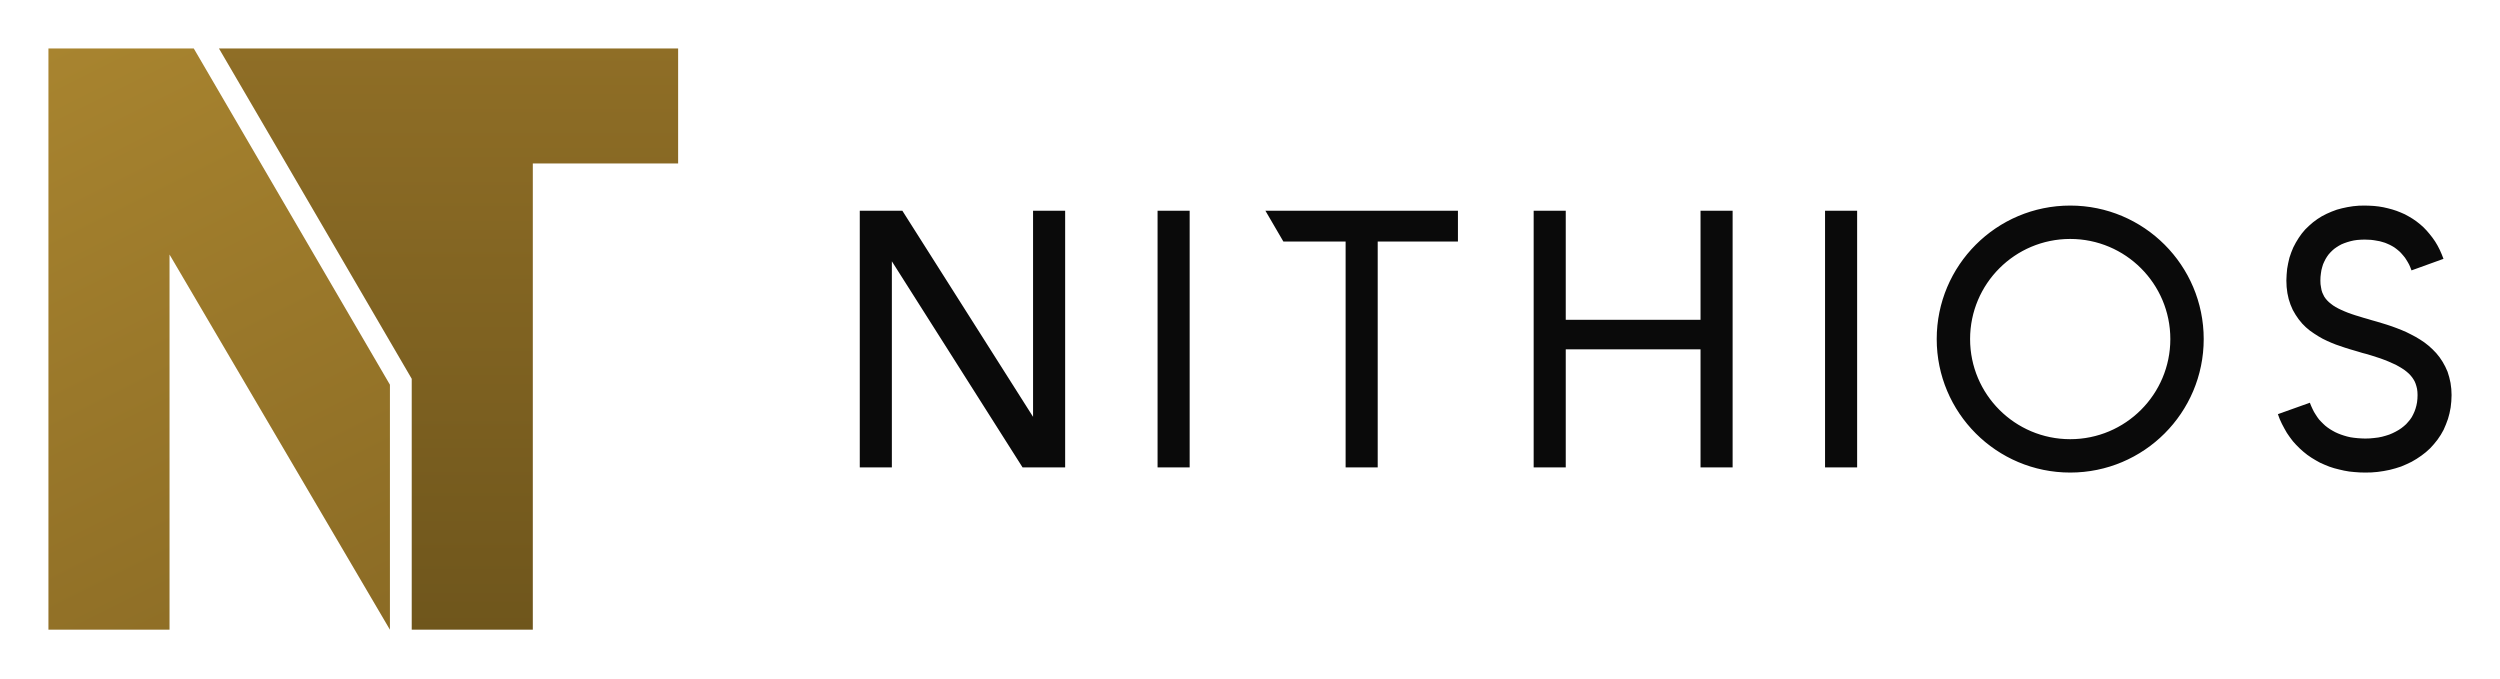
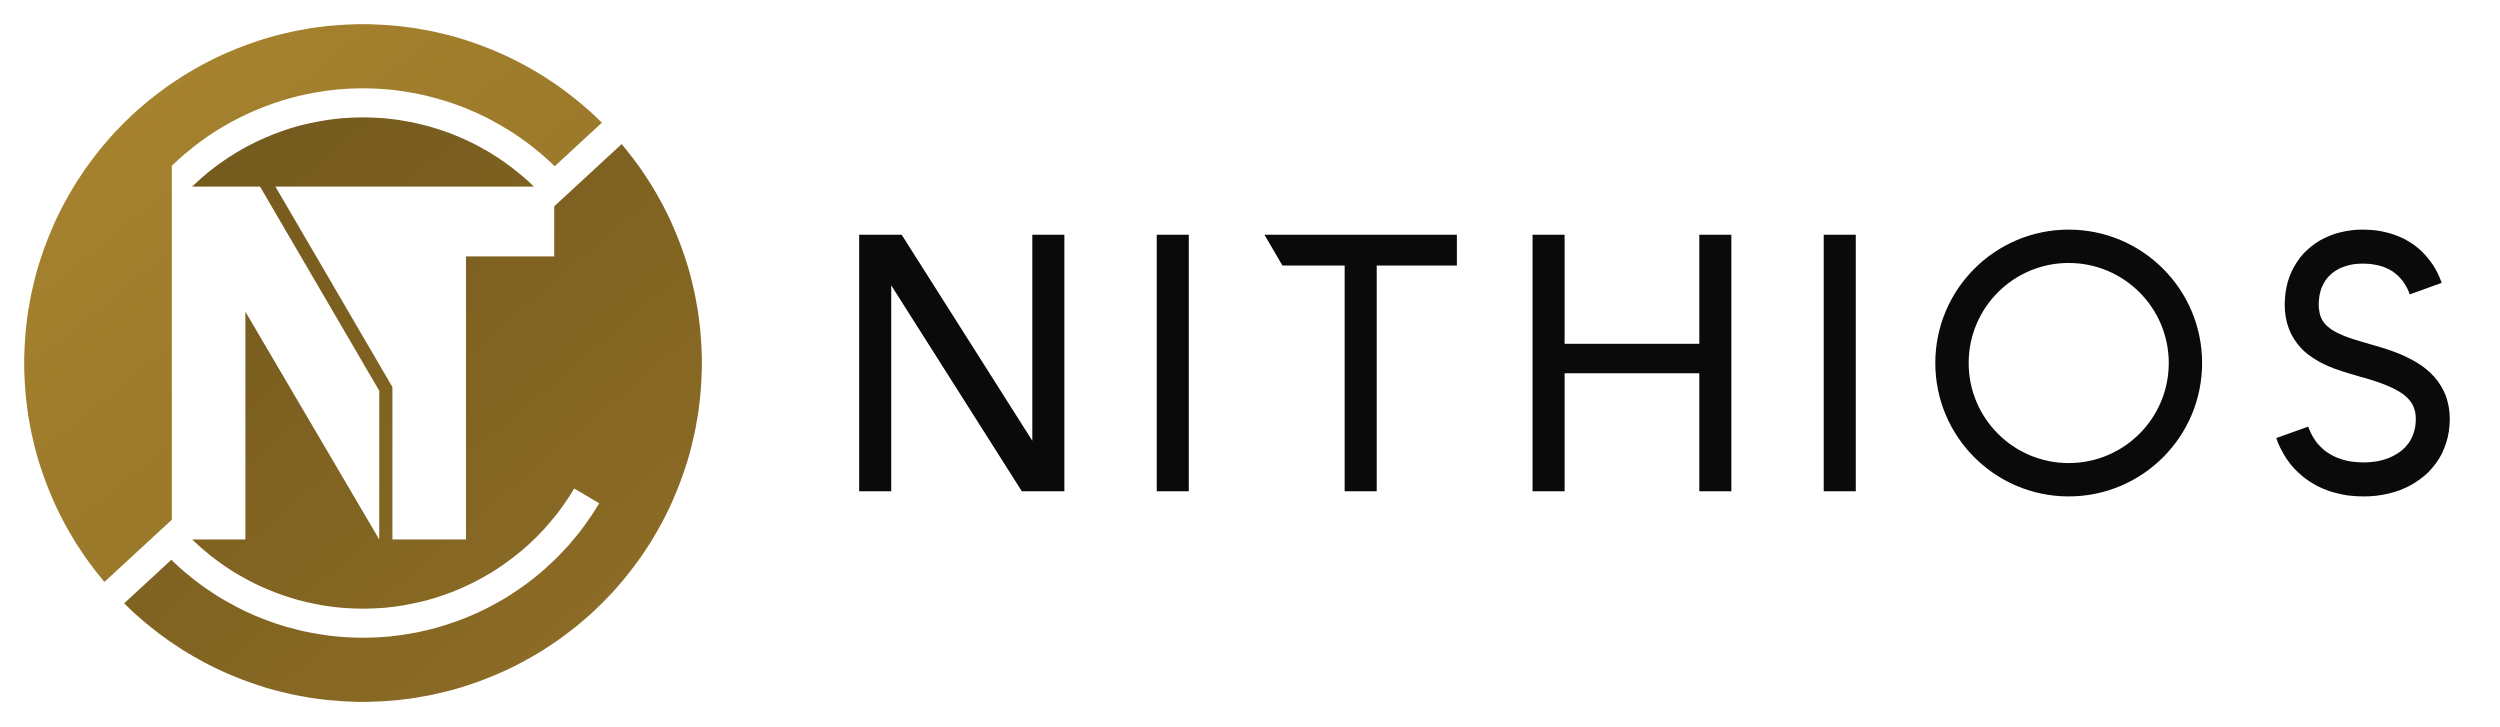
- <svg xmlns="http://www.w3.org/2000/svg" viewBox="2 4 206.45 56" role="img" aria-label="Nithios">
+ <svg xmlns="http://www.w3.org/2000/svg" viewBox="2 2 206.6 60" role="img" aria-label="Nithios">
  <defs>
-     <linearGradient id="nth-nt-ph-a" gradientUnits="userSpaceOnUse" x1="6" y1="8" x2="30" y2="56">
+     <linearGradient id="nth-k-ph-a" gradientUnits="userSpaceOnUse" x1="8" y1="6" x2="52" y2="60">
      <stop offset="0" stop-color="#a8842f" />
+       <stop offset=".55" stop-color="#9a782a" />
      <stop offset="1" stop-color="#8c6c25" />
    </linearGradient>
-     <linearGradient id="nth-nt-ph-t" gradientUnits="userSpaceOnUse" x1="0" y1="8" x2="0" y2="56">
+     <linearGradient id="nth-k-ph-b" gradientUnits="userSpaceOnUse" x1="56" y1="60" x2="10" y2="6">
      <stop offset="0" stop-color="#8f6e26" />
+       <stop offset=".5" stop-color="#7f6221" />
      <stop offset="1" stop-color="#6f561c" />
    </linearGradient>
  </defs>
-   <path fill="url(#nth-nt-ph-a)" d="M6 56L6 8L18 8L34.2 35.77L34.2 56L16 25.02L16 56Z" />
-   <path fill="url(#nth-nt-ph-t)" d="M20.08 8L58 8L58 17.5L46 17.5L46 56L36 56L36 35.28L25.63 17.5Z" />
+   <path fill="url(#nth-k-ph-a)" d="M4 32L4 31.51L4.02 31.02L4.04 30.53L4.07 30.05L4.11 29.56L4.15 29.07L4.21 28.59L4.27 28.1L4.34 27.62L4.43 27.14L4.51 26.66L4.61 26.18L4.72 25.7L4.83 25.23L4.95 24.75L5.08 24.28L5.22 23.81L5.37 23.35L5.53 22.88L5.69 22.42L5.86 21.97L6.04 21.51L6.23 21.06L6.42 20.61L6.62 20.17L6.83 19.73L7.05 19.29L7.28 18.85L7.51 18.43L7.75 18L8 17.58L8.25 17.16L8.52 16.75L8.79 16.34L9.06 15.94L9.35 15.54L9.64 15.15L9.94 14.76L10.24 14.38L10.55 14L10.87 13.63L11.19 13.26L11.52 12.9L11.86 12.55L12.2 12.2L12.55 11.86L12.9 11.52L13.26 11.19L13.63 10.87L14 10.55L14.38 10.24L14.76 9.94L15.15 9.64L15.54 9.35L15.94 9.06L16.34 8.79L16.75 8.52L17.16 8.25L17.58 8L18 7.75L18.43 7.51L18.85 7.28L19.29 7.05L19.73 6.83L20.17 6.62L20.61 6.42L21.06 6.23L21.51 6.04L21.97 5.86L22.42 5.69L22.88 5.53L23.35 5.37L23.81 5.22L24.28 5.08L24.75 4.95L25.23 4.83L25.7 4.72L26.18 4.61L26.66 4.51L27.14 4.43L27.62 4.34L28.1 4.27L28.59 4.21L29.07 4.15L29.56 4.11L30.05 4.07L30.53 4.04L31.02 4.02L31.51 4L32 4L32.49 4L32.98 4.02L33.47 4.04L33.95 4.07L34.44 4.11L34.93 4.15L35.41 4.21L35.9 4.27L36.38 4.34L36.86 4.43L37.34 4.51L37.82 4.61L38.3 4.72L38.77 4.83L39.25 4.95L39.72 5.08L40.19 5.22L40.65 5.37L41.12 5.53L41.58 5.69L42.03 5.86L42.49 6.04L42.94 6.23L43.39 6.42L43.83 6.62L44.27 6.83L44.71 7.05L45.15 7.28L45.57 7.51L46 7.75L46.42 8L46.84 8.25L47.25 8.52L47.66 8.79L48.06 9.06L48.46 9.35L48.85 9.64L49.24 9.94L49.62 10.24L50 10.55L50.37 10.87L50.74 11.19L51.1 11.52L51.45 11.86L51.74 12.14L47.84 15.74L47.57 15.48L47.28 15.21L46.99 14.95L46.69 14.69L46.38 14.44L46.08 14.19L45.77 13.95L45.45 13.71L45.13 13.48L44.81 13.26L44.48 13.04L44.15 12.82L43.81 12.62L43.47 12.41L43.13 12.22L42.79 12.03L42.44 11.84L42.08 11.66L41.73 11.49L41.37 11.32L41.01 11.17L40.65 11.01L40.28 10.86L39.91 10.72L39.54 10.59L39.17 10.46L38.79 10.34L38.42 10.23L38.04 10.12L37.65 10.02L37.27 9.92L36.89 9.83L36.5 9.75L36.11 9.68L35.73 9.61L35.34 9.55L34.94 9.49L34.55 9.44L34.16 9.4L33.77 9.37L33.37 9.34L32.98 9.32L32.59 9.31L32.19 9.3L31.8 9.3L31.4 9.31L31.01 9.32L30.61 9.34L30.22 9.37L29.83 9.4L29.43 9.45L29.04 9.49L28.65 9.55L28.26 9.61L27.87 9.68L27.49 9.75L27.1 9.84L26.72 9.92L26.33 10.02L25.95 10.12L25.57 10.23L25.19 10.34L24.82 10.47L24.45 10.59L24.08 10.73L23.71 10.87L23.34 11.02L22.98 11.17L22.62 11.33L22.26 11.5L21.9 11.67L21.55 11.85L21.2 12.03L20.86 12.22L20.52 12.42L20.18 12.62L19.84 12.83L19.51 13.04L19.18 13.26L18.86 13.49L18.54 13.72L18.22 13.96L17.91 14.2L17.61 14.45L17.3 14.7L17 14.96L16.71 15.22L16.42 15.49L16.2 15.7L16.2 44.95L10.63 50.09L10.55 50L10.24 49.62L9.94 49.24L9.64 48.85L9.35 48.46L9.06 48.06L8.79 47.66L8.52 47.25L8.25 46.84L8 46.42L7.75 46L7.51 45.57L7.28 45.15L7.05 44.71L6.83 44.27L6.62 43.83L6.42 43.39L6.23 42.94L6.04 42.49L5.86 42.03L5.69 41.58L5.53 41.12L5.37 40.65L5.22 40.19L5.08 39.72L4.95 39.25L4.83 38.77L4.72 38.3L4.61 37.82L4.51 37.34L4.43 36.86L4.34 36.38L4.27 35.9L4.21 35.41L4.15 34.93L4.11 34.44L4.07 33.95L4.04 33.47L4.02 32.98L4 32.49Z" />
+   <path fill="url(#nth-k-ph-b)" d="M12.26 51.86L16.16 48.26L16.43 48.52L16.72 48.79L17.01 49.05L17.31 49.31L17.62 49.56L17.92 49.81L18.23 50.05L18.55 50.29L18.87 50.52L19.19 50.74L19.52 50.96L19.85 51.18L20.19 51.39L20.53 51.59L20.87 51.78L21.22 51.97L21.56 52.16L21.92 52.34L22.27 52.51L22.63 52.68L22.99 52.84L23.35 52.99L23.72 53.14L24.09 53.28L24.46 53.41L24.83 53.54L25.21 53.66L25.59 53.78L25.97 53.88L26.35 53.98L26.73 54.08L27.11 54.17L27.5 54.25L27.89 54.32L28.28 54.39L28.67 54.45L29.06 54.51L29.45 54.56L29.84 54.6L30.24 54.63L30.63 54.66L31.02 54.68L31.42 54.69L31.81 54.7L32.21 54.7L32.6 54.69L33 54.68L33.39 54.66L33.78 54.63L34.18 54.6L34.57 54.55L34.96 54.51L35.35 54.45L35.74 54.39L36.13 54.32L36.52 54.25L36.9 54.16L37.29 54.08L37.67 53.98L38.05 53.88L38.43 53.77L38.81 53.65L39.18 53.53L39.56 53.4L39.93 53.27L40.3 53.13L40.66 52.98L41.03 52.83L41.39 52.67L41.75 52.5L42.1 52.33L42.45 52.15L42.8 51.97L43.15 51.77L43.49 51.58L43.83 51.38L44.16 51.17L44.49 50.95L44.82 50.73L45.14 50.51L45.46 50.28L45.78 50.04L46.09 49.8L46.4 49.55L46.7 49.3L47 49.04L47.29 48.77L47.58 48.51L47.87 48.23L48.15 47.95L48.42 47.67L48.69 47.38L48.96 47.09L49.22 46.79L49.47 46.49L49.72 46.19L49.97 45.88L50.2 45.56L50.44 45.24L50.66 44.92L50.89 44.59L51.1 44.26L51.31 43.93L51.52 43.59L49.45 42.37L49.27 42.67L49.08 42.97L48.89 43.26L48.69 43.55L48.49 43.84L48.28 44.13L48.07 44.41L47.85 44.69L47.62 44.96L47.4 45.23L47.16 45.5L46.93 45.76L46.69 46.01L46.44 46.27L46.19 46.52L45.94 46.76L45.68 47L45.41 47.24L45.15 47.47L44.88 47.69L44.6 47.91L44.32 48.13L44.04 48.34L43.75 48.55L43.47 48.75L43.17 48.95L42.88 49.14L42.58 49.33L42.27 49.51L41.97 49.68L41.66 49.85L41.35 50.02L41.03 50.18L40.71 50.33L40.39 50.48L40.07 50.63L39.75 50.76L39.42 50.9L39.09 51.02L38.76 51.14L38.42 51.26L38.09 51.37L37.75 51.47L37.41 51.57L37.07 51.66L36.73 51.74L36.38 51.82L36.04 51.89L35.69 51.96L35.35 52.02L35 52.08L34.65 52.13L34.3 52.17L33.95 52.21L33.59 52.24L33.24 52.26L32.89 52.28L32.54 52.29L32.18 52.3L31.83 52.3L31.48 52.29L31.13 52.28L30.77 52.26L30.42 52.24L30.07 52.21L29.72 52.17L29.37 52.13L29.02 52.08L28.67 52.03L28.32 51.96L27.98 51.9L27.63 51.82L27.29 51.75L26.94 51.66L26.6 51.57L26.26 51.47L25.93 51.37L25.59 51.26L25.26 51.15L24.93 51.03L24.6 50.9L24.27 50.77L23.94 50.63L23.62 50.49L23.3 50.34L22.98 50.19L22.67 50.03L22.36 49.86L22.05 49.69L21.74 49.52L21.44 49.34L21.14 49.15L20.84 48.96L20.55 48.76L20.26 48.56L19.97 48.35L19.69 48.14L19.41 47.93L19.14 47.7L18.87 47.48L18.6 47.25L18.34 47.01L18.08 46.77L17.88 46.58L22.28 46.58L22.28 27.76L33.34 46.58L33.34 34.29L23.49 17.42L17.88 17.42L18.07 17.24L18.33 17L18.59 16.76L18.86 16.53L19.13 16.3L19.4 16.08L19.68 15.87L19.96 15.65L20.25 15.45L20.54 15.25L20.83 15.05L21.13 14.86L21.43 14.67L21.73 14.49L22.04 14.31L22.34 14.14L22.66 13.98L22.97 13.82L23.29 13.66L23.61 13.52L23.93 13.37L24.26 13.24L24.58 13.1L24.91 12.98L25.24 12.86L25.58 12.74L25.91 12.63L26.25 12.53L26.59 12.43L26.93 12.34L27.27 12.26L27.62 12.18L27.96 12.11L28.31 12.04L28.66 11.98L29.01 11.92L29.36 11.87L29.71 11.83L30.06 11.79L30.41 11.76L30.76 11.74L31.11 11.72L31.47 11.71L31.82 11.7L32.17 11.7L32.52 11.71L32.88 11.72L33.23 11.74L33.58 11.76L33.93 11.79L34.28 11.83L34.63 11.87L34.98 11.92L35.33 11.98L35.68 12.04L36.03 12.1L36.37 12.18L36.71 12.26L37.06 12.34L37.4 12.43L37.74 12.53L38.07 12.63L38.41 12.74L38.74 12.85L39.08 12.97L39.41 13.1L39.73 13.23L40.06 13.37L40.38 13.51L40.7 13.66L41.02 13.81L41.33 13.97L41.65 14.14L41.95 14.31L42.26 14.48L42.56 14.66L42.86 14.85L43.16 15.04L43.45 15.24L43.74 15.44L44.03 15.65L44.31 15.86L44.59 16.08L44.86 16.3L45.13 16.52L45.4 16.75L45.67 16.99L45.92 17.23L46.12 17.42L24.76 17.42L28.13 23.19L34.43 33.99L34.43 46.58L40.51 46.58L40.51 23.19L47.8 23.19L47.8 19.05L53.37 13.91L53.45 14L53.76 14.38L54.06 14.76L54.36 15.15L54.65 15.54L54.94 15.94L55.21 16.34L55.48 16.75L55.75 17.16L56 17.58L56.25 18L56.49 18.43L56.72 18.85L56.95 19.29L57.17 19.73L57.38 20.17L57.58 20.61L57.77 21.06L57.96 21.51L58.14 21.97L58.31 22.42L58.47 22.88L58.63 23.35L58.78 23.81L58.92 24.28L59.05 24.75L59.17 25.23L59.28 25.7L59.39 26.18L59.49 26.66L59.57 27.14L59.66 27.62L59.73 28.1L59.79 28.59L59.85 29.07L59.89 29.56L59.93 30.05L59.96 30.53L59.98 31.02L60 31.51L60 32L60 32.49L59.98 32.98L59.96 33.47L59.93 33.95L59.89 34.44L59.85 34.93L59.79 35.41L59.73 35.9L59.66 36.38L59.57 36.86L59.49 37.34L59.39 37.82L59.28 38.3L59.17 38.77L59.05 39.25L58.92 39.72L58.78 40.19L58.63 40.65L58.47 41.12L58.31 41.58L58.14 42.03L57.96 42.49L57.77 42.94L57.58 43.39L57.38 43.83L57.17 44.27L56.95 44.71L56.72 45.15L56.49 45.57L56.25 46L56 46.42L55.75 46.84L55.48 47.25L55.21 47.66L54.94 48.06L54.65 48.46L54.36 48.85L54.06 49.24L53.76 49.62L53.45 50L53.13 50.37L52.81 50.74L52.48 51.1L52.14 51.45L51.8 51.8L51.45 52.14L51.1 52.48L50.74 52.81L50.37 53.13L50 53.45L49.62 53.76L49.24 54.06L48.85 54.36L48.46 54.65L48.06 54.94L47.66 55.21L47.25 55.48L46.84 55.75L46.42 56L46 56.25L45.57 56.49L45.15 56.72L44.71 56.95L44.27 57.17L43.83 57.38L43.39 57.58L42.94 57.77L42.49 57.96L42.03 58.14L41.58 58.31L41.12 58.47L40.65 58.63L40.19 58.78L39.72 58.92L39.25 59.05L38.77 59.17L38.3 59.28L37.82 59.39L37.34 59.49L36.86 59.57L36.38 59.66L35.9 59.73L35.41 59.79L34.93 59.85L34.44 59.89L33.95 59.93L33.47 59.96L32.98 59.98L32.49 60L32 60L31.51 60L31.02 59.98L30.53 59.96L30.05 59.93L29.56 59.89L29.07 59.85L28.59 59.79L28.1 59.73L27.62 59.66L27.14 59.57L26.66 59.49L26.18 59.39L25.7 59.28L25.23 59.17L24.75 59.05L24.28 58.92L23.81 58.78L23.35 58.63L22.88 58.47L22.42 58.31L21.97 58.14L21.51 57.96L21.06 57.77L20.61 57.58L20.17 57.38L19.73 57.17L19.29 56.95L18.85 56.72L18.43 56.49L18 56.25L17.58 56L17.16 55.75L16.75 55.48L16.34 55.21L15.94 54.94L15.54 54.65L15.15 54.36L14.76 54.06L14.38 53.76L14 53.45L13.63 53.13L13.26 52.81L12.9 52.48L12.55 52.14Z" />
  <path fill="#0a0a0a" transform="translate(73 21.4) scale(1.06)" d="M0 0L3.316 0L13.5 16.058L13.5 0L16 0L16 20L12.684 20L2.5 3.942L2.5 20L0 20ZM23.2 0H25.7V20H23.2ZM31.6 0L46.6 0L46.6 2.4L40.35 2.4L40.35 20L37.85 20L37.85 2.4L33 2.4ZM52.5 0L55 0L55 8.5L65.5 8.5L65.5 0L68 0L68 20L65.5 20L65.5 10.8L55 10.8L55 20L52.5 20ZM75.2 0H77.7V20H75.2ZM83.9 10A10.4 10.4 0 1 1 104.7 10A10.4 10.4 0 1 1 83.9 10ZM86.5 10A7.8 7.8 0 1 0 102.1 10A7.8 7.8 0 1 0 86.5 10ZM123.38 3.75L123.24 3.39L123.09 3.05L122.92 2.72L122.73 2.40L122.52 2.10L122.30 1.82L122.07 1.55L121.82 1.29L121.55 1.05L121.27 0.83L120.98 0.63L120.68 0.45L120.37 0.28L120.05 0.14L119.72 0.01L119.38 -0.10L119.04 -0.19L118.69 -0.27L118.33 -0.33L117.97 -0.37L117.60 -0.39L117.23 -0.40L116.78 -0.39L116.34 -0.35L115.90 -0.28L115.48 -0.19L115.07 -0.08L114.67 0.07L114.28 0.24L113.91 0.43L113.56 0.65L113.22 0.90L112.91 1.17L112.61 1.46L112.34 1.78L112.10 2.12L111.88 2.48L111.68 2.86L111.52 3.25L111.38 3.66L111.28 4.09L111.20 4.53L111.16 4.98L111.14 5.44L111.16 5.94L111.22 6.42L111.32 6.88L111.46 7.31L111.64 7.73L111.86 8.11L112.10 8.46L112.37 8.79L112.66 9.08L112.97 9.34L113.30 9.57L113.63 9.78L113.96 9.97L114.31 10.14L114.65 10.29L115.00 10.43L115.35 10.55L115.70 10.67L116.05 10.78L116.39 10.88L116.73 10.98L117.06 11.08L117.44 11.18L117.80 11.29L118.14 11.40L118.48 11.51L118.80 11.63L119.10 11.75L119.39 11.88L119.66 12.00L119.91 12.14L120.13 12.27L120.34 12.41L120.52 12.55L120.69 12.70L120.83 12.85L120.95 13.00L121.05 13.15L121.14 13.31L121.21 13.48L121.27 13.67L121.32 13.87L121.35 14.11L121.36 14.36L121.35 14.65L121.32 14.93L121.27 15.18L121.20 15.43L121.12 15.65L121.02 15.87L120.91 16.08L120.78 16.27L120.63 16.45L120.47 16.63L120.29 16.79L120.10 16.94L119.89 17.08L119.66 17.21L119.42 17.33L119.16 17.44L118.88 17.53L118.59 17.61L118.29 17.67L117.96 17.71L117.63 17.74L117.28 17.75L116.98 17.74L116.69 17.72L116.40 17.69L116.13 17.65L115.87 17.59L115.63 17.52L115.39 17.44L115.16 17.35L114.94 17.25L114.74 17.14L114.54 17.02L114.35 16.89L114.17 16.75L114.01 16.60L113.85 16.44L113.69 16.27L113.55 16.08L113.42 15.88L113.29 15.67L113.18 15.45L113.07 15.21L112.97 14.96L110.48 15.85L110.62 16.23L110.79 16.60L110.98 16.96L111.18 17.31L111.40 17.63L111.64 17.95L111.90 18.24L112.18 18.52L112.47 18.78L112.77 19.02L113.09 19.24L113.42 19.44L113.76 19.63L114.12 19.79L114.49 19.94L114.86 20.06L115.25 20.16L115.64 20.25L116.04 20.32L116.44 20.36L116.86 20.39L117.28 20.40L117.77 20.39L118.25 20.35L118.73 20.28L119.19 20.19L119.64 20.07L120.08 19.93L120.50 19.75L120.90 19.56L121.29 19.33L121.66 19.08L122.01 18.81L122.34 18.51L122.64 18.18L122.92 17.83L123.17 17.46L123.39 17.07L123.57 16.65L123.73 16.22L123.85 15.78L123.94 15.32L123.99 14.85L124.01 14.36L123.99 13.89L123.93 13.42L123.83 12.98L123.70 12.55L123.52 12.15L123.31 11.77L123.07 11.41L122.81 11.09L122.52 10.79L122.21 10.51L121.89 10.26L121.56 10.04L121.21 9.83L120.85 9.64L120.49 9.46L120.12 9.30L119.74 9.15L119.36 9.01L118.97 8.88L118.58 8.76L118.18 8.64L117.79 8.53L117.46 8.43L117.14 8.34L116.82 8.24L116.52 8.15L116.22 8.05L115.94 7.95L115.67 7.84L115.42 7.73L115.19 7.62L114.97 7.50L114.78 7.38L114.61 7.25L114.45 7.12L114.32 6.99L114.20 6.85L114.10 6.71L114.02 6.55L113.94 6.38L113.88 6.19L113.84 5.97L113.80 5.72L113.79 5.44L113.80 5.15L113.83 4.89L113.87 4.63L113.93 4.40L114.00 4.17L114.09 3.97L114.19 3.77L114.30 3.59L114.42 3.42L114.56 3.26L114.71 3.11L114.87 2.97L115.04 2.85L115.23 2.73L115.43 2.62L115.65 2.53L115.88 2.45L116.12 2.38L116.38 2.32L116.65 2.28L116.93 2.26L117.23 2.25L117.49 2.26L117.73 2.27L117.97 2.30L118.20 2.34L118.42 2.38L118.63 2.44L118.83 2.50L119.02 2.58L119.20 2.66L119.37 2.75L119.54 2.85L119.69 2.96L119.84 3.08L119.99 3.21L120.12 3.35L120.25 3.50L120.38 3.66L120.49 3.83L120.60 4.01L120.71 4.21L120.80 4.42L120.89 4.65Z" />
</svg>
